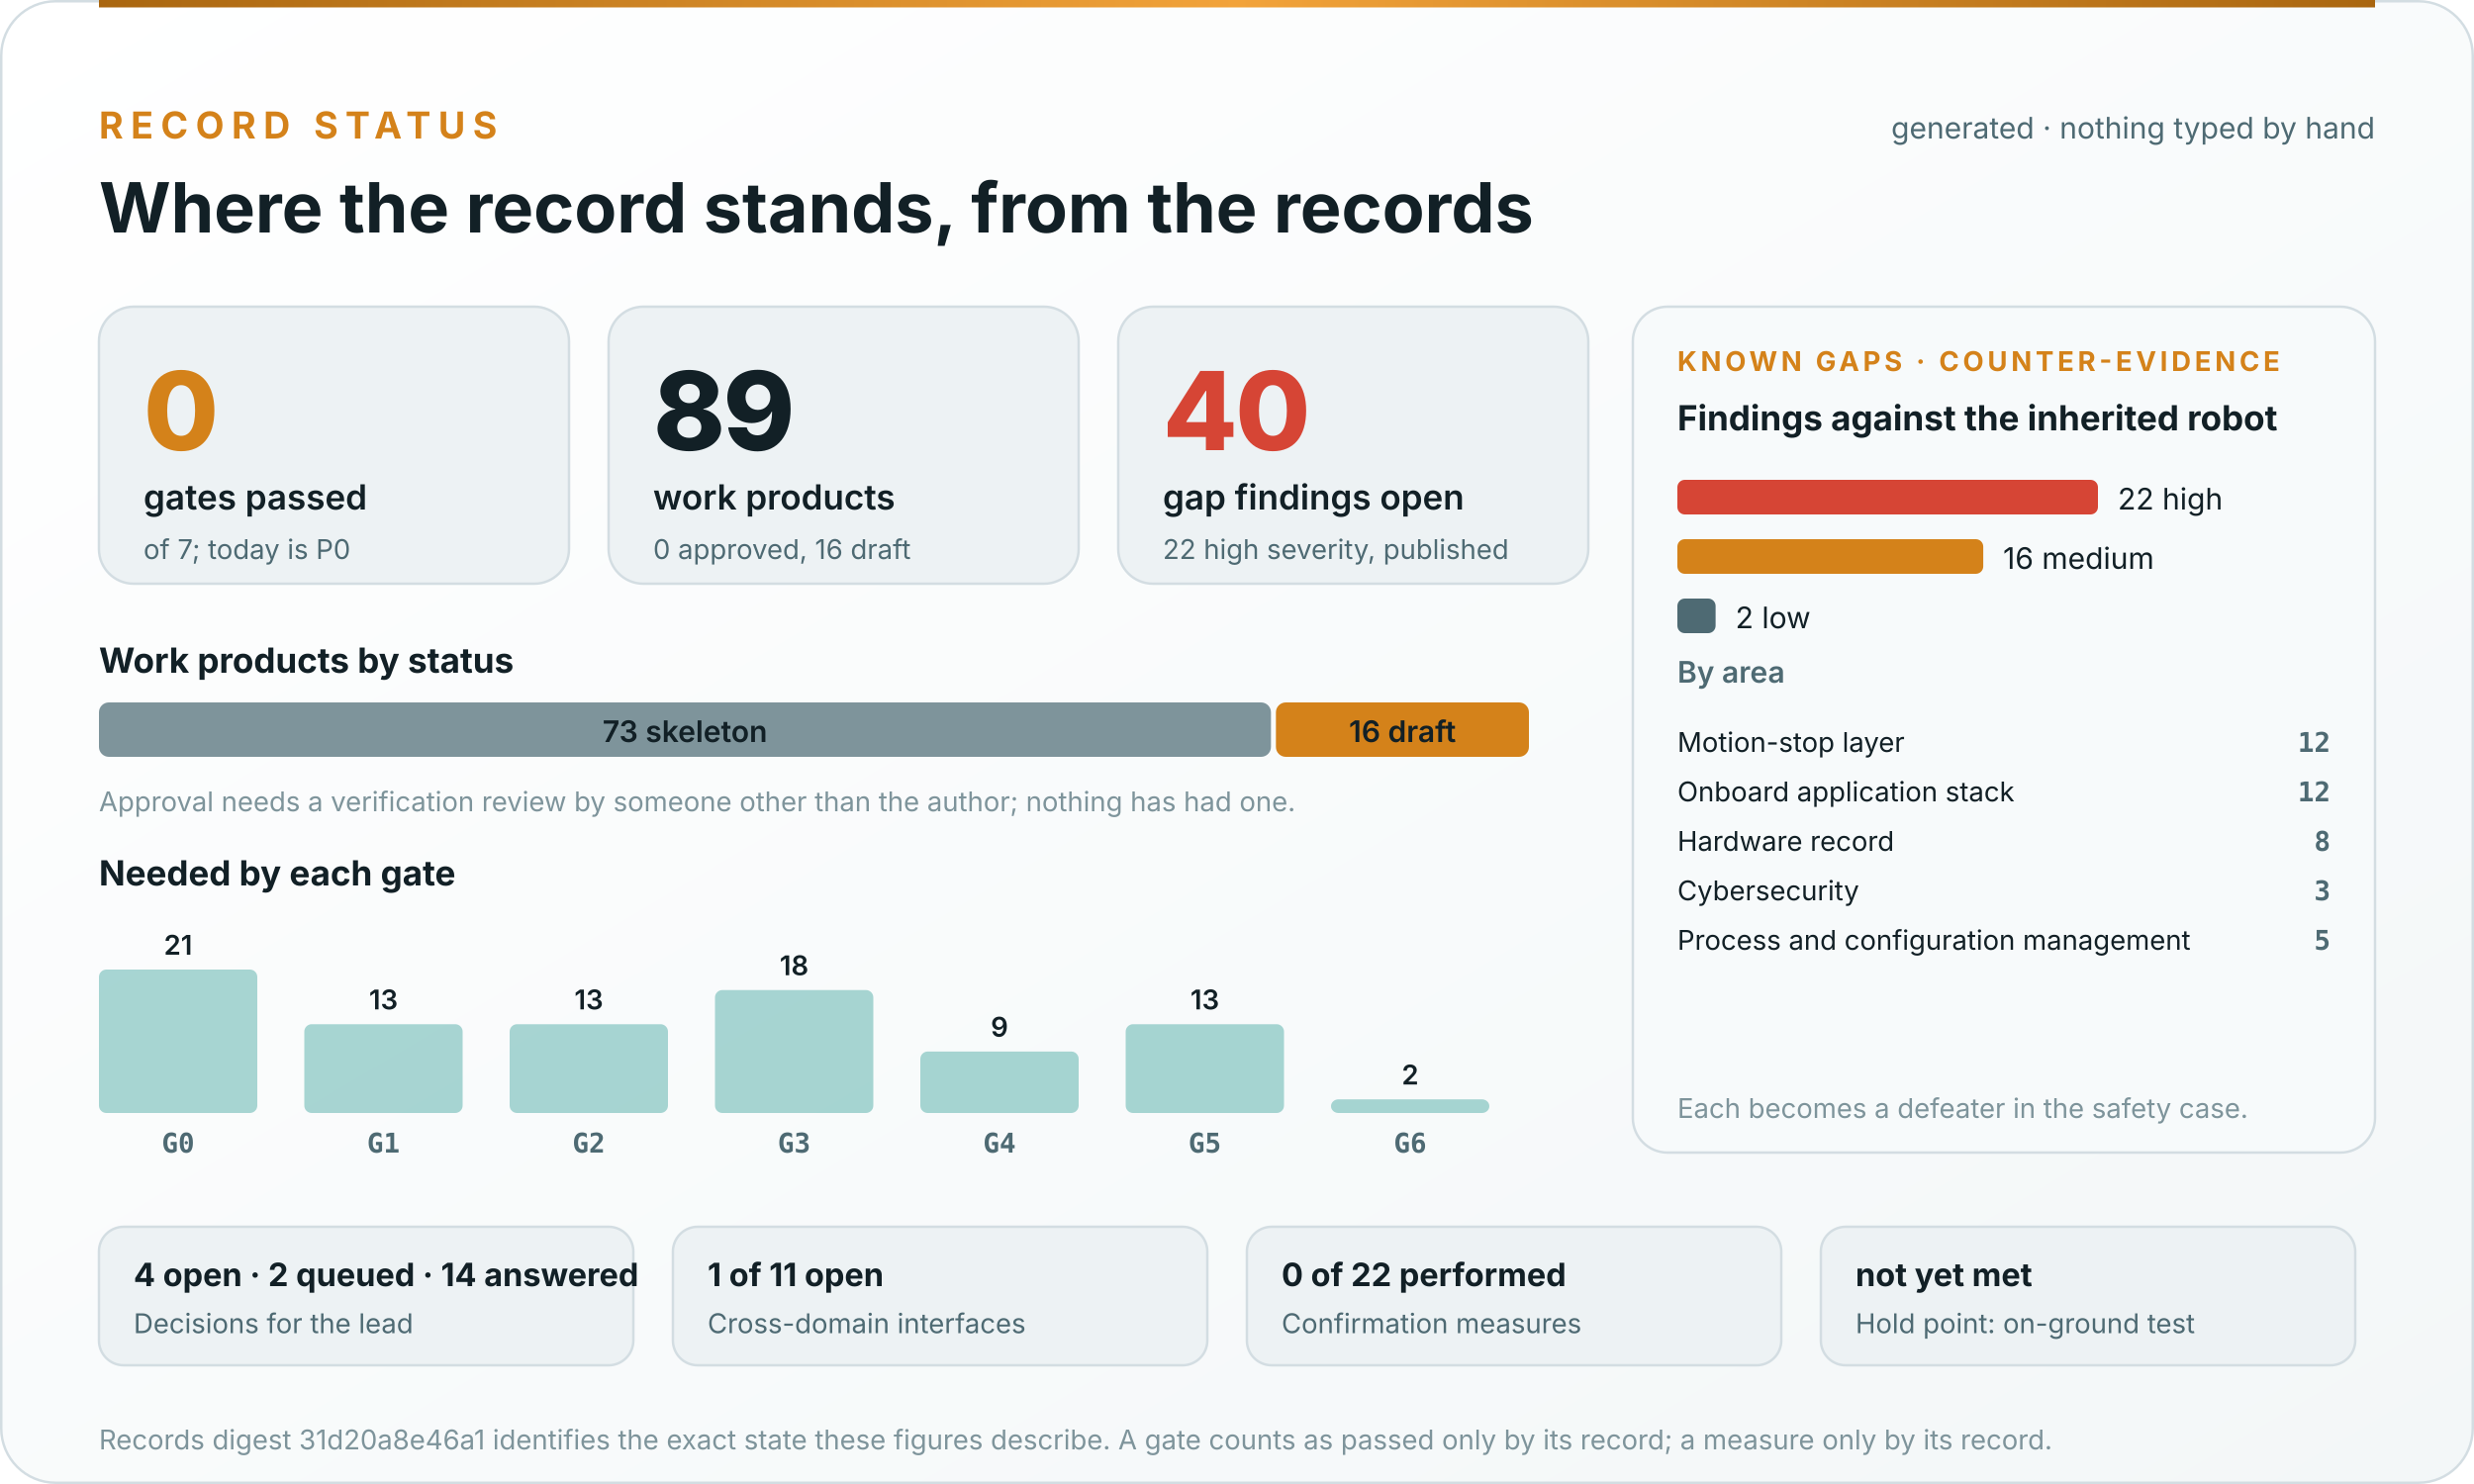
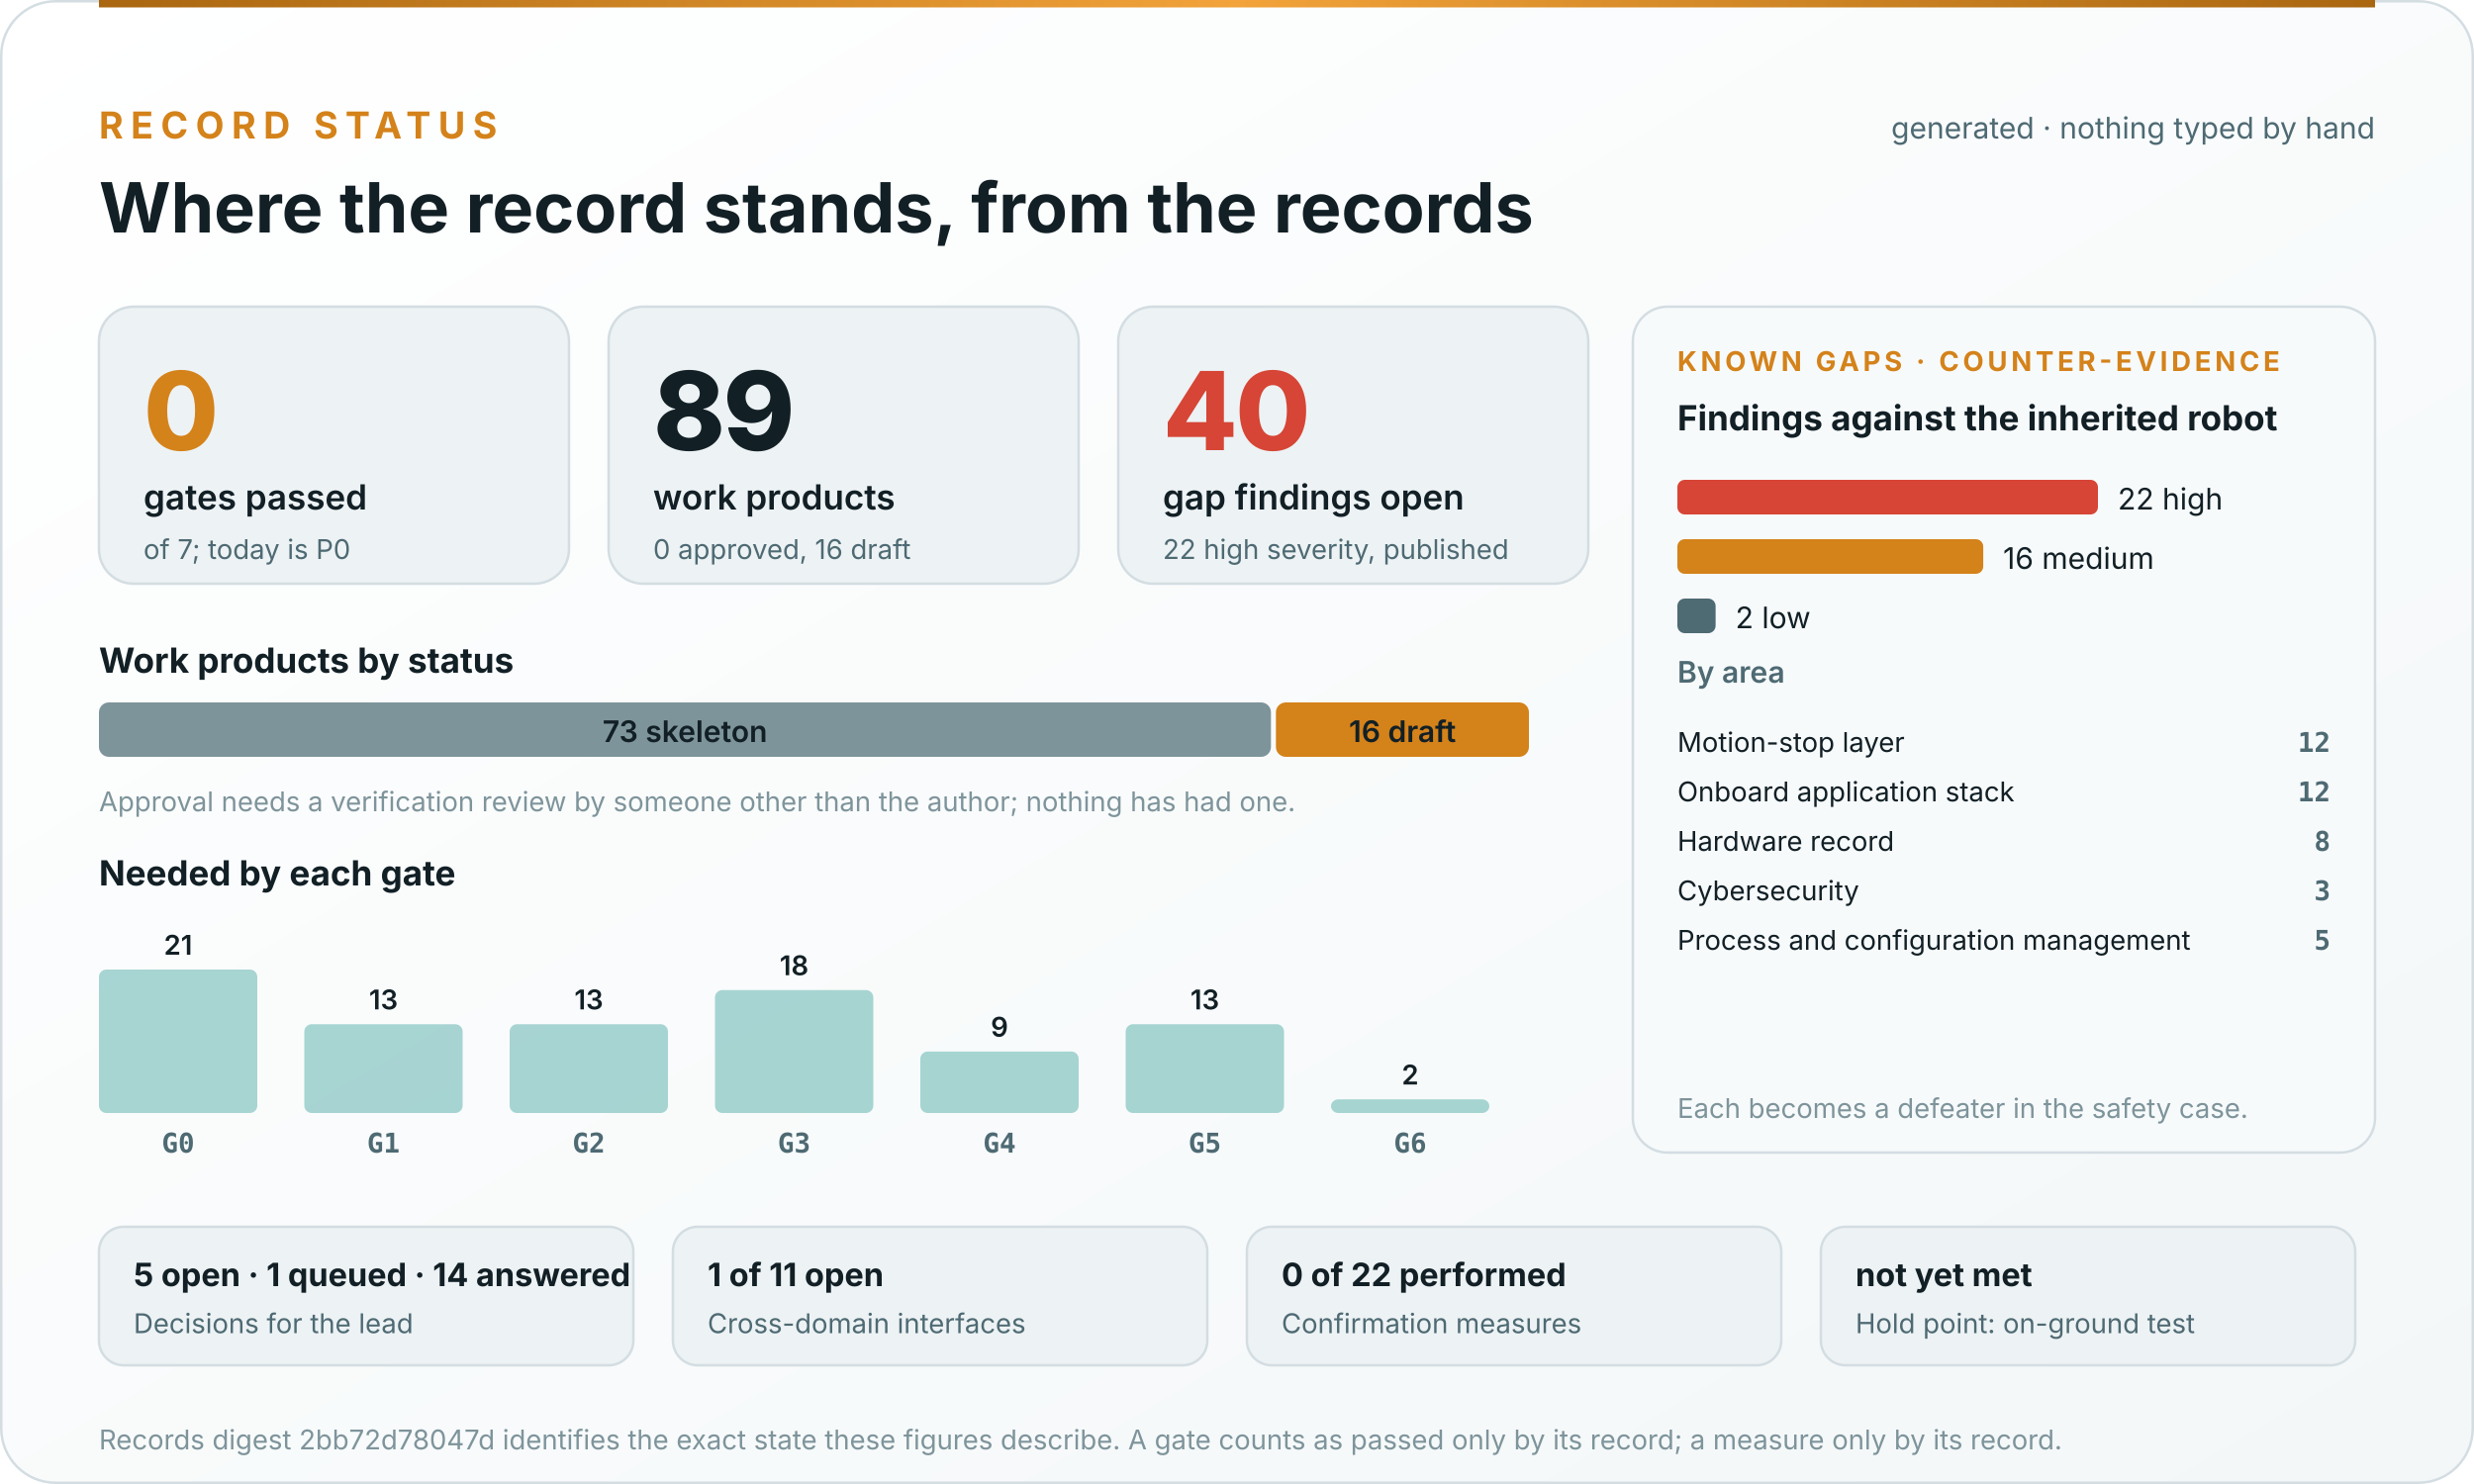
<svg xmlns="http://www.w3.org/2000/svg" width="1000" height="600" viewBox="0 0 1000 600" role="img" aria-labelledby="stat-t stat-d">
  <defs>
    <linearGradient id="stat-bg" x1="0" y1="0" x2="1" y2="1">
      <stop offset="0" stop-color="#FFFFFF" />
      <stop offset="1" stop-color="#F3F7F8" />
    </linearGradient>
    <linearGradient id="stat-amber" x1="0" y1="0" x2="1" y2="0">
      <stop offset="0" stop-color="#A8650F" />
      <stop offset="0.5" stop-color="#F2A33A" />
      <stop offset="1" stop-color="#A8650F" />
    </linearGradient>
  </defs>
  <rect x="0.5" y="0.5" width="999" height="599" rx="22" fill="url(#stat-bg)" stroke="#D3DDE2" />
  <rect x="40" y="0" width="920" height="3" fill="url(#stat-amber)" />
  <text x="40" y="56" font-family="Inter, 'Segoe UI', 'Helvetica Neue', Helvetica, Arial, sans-serif" font-size="15" font-weight="700" fill="#D4821A" text-anchor="start" letter-spacing="3">RECORD STATUS</text>
  <text x="40" y="94" font-family="Inter, 'Segoe UI', 'Helvetica Neue', Helvetica, Arial, sans-serif" font-size="28" font-weight="700" fill="#122026" text-anchor="start">Where the record stands, from the records</text>
  <text x="960" y="56" font-family="Inter, 'Segoe UI', 'Helvetica Neue', Helvetica, Arial, sans-serif" font-size="12" font-weight="400" fill="#4E6A73" text-anchor="end">generated · nothing typed by hand</text>
  <rect x="40" y="124" width="190" height="112" rx="14" fill="#EDF2F4" stroke="#D3DDE2" stroke-width="1" />
  <text x="58" y="182" font-family="Inter, 'Segoe UI', 'Helvetica Neue', Helvetica, Arial, sans-serif" font-size="44" font-weight="800" fill="#D4821A" text-anchor="start" letter-spacing="-1">0</text>
  <text x="58" y="206" font-family="Inter, 'Segoe UI', 'Helvetica Neue', Helvetica, Arial, sans-serif" font-size="14" font-weight="600" fill="#122026" text-anchor="start">gates passed</text>
  <text x="58" y="226" font-family="Inter, 'Segoe UI', 'Helvetica Neue', Helvetica, Arial, sans-serif" font-size="11" font-weight="400" fill="#4E6A73" text-anchor="start">of 7; today is P0</text>
  <rect x="246" y="124" width="190" height="112" rx="14" fill="#EDF2F4" stroke="#D3DDE2" stroke-width="1" />
  <text x="264" y="182" font-family="Inter, 'Segoe UI', 'Helvetica Neue', Helvetica, Arial, sans-serif" font-size="44" font-weight="800" fill="#122026" text-anchor="start" letter-spacing="-1">89</text>
  <text x="264" y="206" font-family="Inter, 'Segoe UI', 'Helvetica Neue', Helvetica, Arial, sans-serif" font-size="14" font-weight="600" fill="#122026" text-anchor="start">work products</text>
  <text x="264" y="226" font-family="Inter, 'Segoe UI', 'Helvetica Neue', Helvetica, Arial, sans-serif" font-size="11" font-weight="400" fill="#4E6A73" text-anchor="start">0 approved, 16 draft</text>
  <rect x="452" y="124" width="190" height="112" rx="14" fill="#EDF2F4" stroke="#D3DDE2" stroke-width="1" />
  <text x="470" y="182" font-family="Inter, 'Segoe UI', 'Helvetica Neue', Helvetica, Arial, sans-serif" font-size="44" font-weight="800" fill="#D64535" text-anchor="start" letter-spacing="-1">40</text>
  <text x="470" y="206" font-family="Inter, 'Segoe UI', 'Helvetica Neue', Helvetica, Arial, sans-serif" font-size="14" font-weight="600" fill="#122026" text-anchor="start">gap findings open</text>
  <text x="470" y="226" font-family="Inter, 'Segoe UI', 'Helvetica Neue', Helvetica, Arial, sans-serif" font-size="11" font-weight="400" fill="#4E6A73" text-anchor="start">22 high severity, published</text>
  <text x="40" y="272" font-family="Inter, 'Segoe UI', 'Helvetica Neue', Helvetica, Arial, sans-serif" font-size="14" font-weight="700" fill="#122026" text-anchor="start">Work products by status</text>
  <rect x="40" y="284" width="473.73" height="22" rx="4" fill="#7E949B" />
  <text x="276.865" y="300" font-family="Inter, 'Segoe UI', 'Helvetica Neue', Helvetica, Arial, sans-serif" font-size="12" font-weight="600" fill="#122026" text-anchor="middle">73 skeleton</text>
  <rect x="515.73" y="284" width="102.27" height="22" rx="4" fill="#D4821A" />
  <text x="566.865" y="300" font-family="Inter, 'Segoe UI', 'Helvetica Neue', Helvetica, Arial, sans-serif" font-size="12" font-weight="600" fill="#122026" text-anchor="middle">16 draft</text>
  <text x="40" y="328" font-family="Inter, 'Segoe UI', 'Helvetica Neue', Helvetica, Arial, sans-serif" font-size="11" font-weight="400" fill="#7E949B" text-anchor="start">Approval needs a verification review by someone other than the author; nothing has had one.</text>
  <text x="40" y="358" font-family="Inter, 'Segoe UI', 'Helvetica Neue', Helvetica, Arial, sans-serif" font-size="14" font-weight="700" fill="#122026" text-anchor="start">Needed by each gate</text>
  <rect x="40" y="392" width="64" height="58" rx="3" fill="#0E8C83" fill-opacity="0.35" />
  <text x="72" y="386" font-family="Inter, 'Segoe UI', 'Helvetica Neue', Helvetica, Arial, sans-serif" font-size="11" font-weight="600" fill="#122026" text-anchor="middle">21</text>
  <text x="72" y="466" font-family="'JetBrains Mono', 'SFMono-Regular', Menlo, Consolas, monospace" font-size="11" font-weight="600" fill="#4E6A73" text-anchor="middle">G0</text>
  <rect x="123" y="414.095" width="64" height="35.905" rx="3" fill="#0E8C83" fill-opacity="0.35" />
  <text x="155" y="408.095" font-family="Inter, 'Segoe UI', 'Helvetica Neue', Helvetica, Arial, sans-serif" font-size="11" font-weight="600" fill="#122026" text-anchor="middle">13</text>
  <text x="155" y="466" font-family="'JetBrains Mono', 'SFMono-Regular', Menlo, Consolas, monospace" font-size="11" font-weight="600" fill="#4E6A73" text-anchor="middle">G1</text>
  <rect x="206" y="414.095" width="64" height="35.905" rx="3" fill="#0E8C83" fill-opacity="0.35" />
  <text x="238" y="408.095" font-family="Inter, 'Segoe UI', 'Helvetica Neue', Helvetica, Arial, sans-serif" font-size="11" font-weight="600" fill="#122026" text-anchor="middle">13</text>
  <text x="238" y="466" font-family="'JetBrains Mono', 'SFMono-Regular', Menlo, Consolas, monospace" font-size="11" font-weight="600" fill="#4E6A73" text-anchor="middle">G2</text>
  <rect x="289" y="400.286" width="64" height="49.714" rx="3" fill="#0E8C83" fill-opacity="0.35" />
  <text x="321" y="394.286" font-family="Inter, 'Segoe UI', 'Helvetica Neue', Helvetica, Arial, sans-serif" font-size="11" font-weight="600" fill="#122026" text-anchor="middle">18</text>
  <text x="321" y="466" font-family="'JetBrains Mono', 'SFMono-Regular', Menlo, Consolas, monospace" font-size="11" font-weight="600" fill="#4E6A73" text-anchor="middle">G3</text>
  <rect x="372" y="425.143" width="64" height="24.857" rx="3" fill="#0E8C83" fill-opacity="0.35" />
  <text x="404" y="419.143" font-family="Inter, 'Segoe UI', 'Helvetica Neue', Helvetica, Arial, sans-serif" font-size="11" font-weight="600" fill="#122026" text-anchor="middle">9</text>
  <text x="404" y="466" font-family="'JetBrains Mono', 'SFMono-Regular', Menlo, Consolas, monospace" font-size="11" font-weight="600" fill="#4E6A73" text-anchor="middle">G4</text>
  <rect x="455" y="414.095" width="64" height="35.905" rx="3" fill="#0E8C83" fill-opacity="0.35" />
  <text x="487" y="408.095" font-family="Inter, 'Segoe UI', 'Helvetica Neue', Helvetica, Arial, sans-serif" font-size="11" font-weight="600" fill="#122026" text-anchor="middle">13</text>
  <text x="487" y="466" font-family="'JetBrains Mono', 'SFMono-Regular', Menlo, Consolas, monospace" font-size="11" font-weight="600" fill="#4E6A73" text-anchor="middle">G5</text>
  <rect x="538" y="444.476" width="64" height="5.524" rx="3" fill="#0E8C83" fill-opacity="0.35" />
  <text x="570" y="438.476" font-family="Inter, 'Segoe UI', 'Helvetica Neue', Helvetica, Arial, sans-serif" font-size="11" font-weight="600" fill="#122026" text-anchor="middle">2</text>
  <text x="570" y="466" font-family="'JetBrains Mono', 'SFMono-Regular', Menlo, Consolas, monospace" font-size="11" font-weight="600" fill="#4E6A73" text-anchor="middle">G6</text>
  <rect x="660" y="124" width="300" height="342" rx="14" fill="#F7FAFB" stroke="#D3DDE2" stroke-width="1" />
  <text x="678" y="150" font-family="Inter, 'Segoe UI', 'Helvetica Neue', Helvetica, Arial, sans-serif" font-size="11" font-weight="700" fill="#D4821A" text-anchor="start" letter-spacing="1.5">KNOWN GAPS · COUNTER-EVIDENCE</text>
  <text x="678" y="174" font-family="Inter, 'Segoe UI', 'Helvetica Neue', Helvetica, Arial, sans-serif" font-size="14" font-weight="700" fill="#122026" text-anchor="start">Findings against the inherited robot</text>
  <rect x="678" y="194" width="170" height="14" rx="3" fill="#D64535" />
  <text x="856" y="206" font-family="Inter, 'Segoe UI', 'Helvetica Neue', Helvetica, Arial, sans-serif" font-size="12" font-weight="400" fill="#122026" text-anchor="start">22 high</text>
  <rect x="678" y="218" width="123.636" height="14" rx="3" fill="#D4821A" />
  <text x="809.636" y="230" font-family="Inter, 'Segoe UI', 'Helvetica Neue', Helvetica, Arial, sans-serif" font-size="12" font-weight="400" fill="#122026" text-anchor="start">16 medium</text>
  <rect x="678" y="242" width="15.454" height="14" rx="3" fill="#4E6A73" />
  <text x="701.455" y="254" font-family="Inter, 'Segoe UI', 'Helvetica Neue', Helvetica, Arial, sans-serif" font-size="12" font-weight="400" fill="#122026" text-anchor="start">2 low</text>
  <text x="678" y="276" font-family="Inter, 'Segoe UI', 'Helvetica Neue', Helvetica, Arial, sans-serif" font-size="12" font-weight="600" fill="#4E6A73" text-anchor="start">By area</text>
  <text x="678" y="304" font-family="Inter, 'Segoe UI', 'Helvetica Neue', Helvetica, Arial, sans-serif" font-size="11" font-weight="400" fill="#122026" text-anchor="start">Motion-stop layer</text>
  <text x="942" y="304" font-family="'JetBrains Mono', 'SFMono-Regular', Menlo, Consolas, monospace" font-size="11" font-weight="600" fill="#4E6A73" text-anchor="end">12</text>
  <text x="678" y="324" font-family="Inter, 'Segoe UI', 'Helvetica Neue', Helvetica, Arial, sans-serif" font-size="11" font-weight="400" fill="#122026" text-anchor="start">Onboard application stack</text>
  <text x="942" y="324" font-family="'JetBrains Mono', 'SFMono-Regular', Menlo, Consolas, monospace" font-size="11" font-weight="600" fill="#4E6A73" text-anchor="end">12</text>
  <text x="678" y="344" font-family="Inter, 'Segoe UI', 'Helvetica Neue', Helvetica, Arial, sans-serif" font-size="11" font-weight="400" fill="#122026" text-anchor="start">Hardware record</text>
  <text x="942" y="344" font-family="'JetBrains Mono', 'SFMono-Regular', Menlo, Consolas, monospace" font-size="11" font-weight="600" fill="#4E6A73" text-anchor="end">8</text>
  <text x="678" y="364" font-family="Inter, 'Segoe UI', 'Helvetica Neue', Helvetica, Arial, sans-serif" font-size="11" font-weight="400" fill="#122026" text-anchor="start">Cybersecurity</text>
  <text x="942" y="364" font-family="'JetBrains Mono', 'SFMono-Regular', Menlo, Consolas, monospace" font-size="11" font-weight="600" fill="#4E6A73" text-anchor="end">3</text>
  <text x="678" y="384" font-family="Inter, 'Segoe UI', 'Helvetica Neue', Helvetica, Arial, sans-serif" font-size="11" font-weight="400" fill="#122026" text-anchor="start">Process and configuration management</text>
  <text x="942" y="384" font-family="'JetBrains Mono', 'SFMono-Regular', Menlo, Consolas, monospace" font-size="11" font-weight="600" fill="#4E6A73" text-anchor="end">5</text>
  <text x="678" y="452" font-family="Inter, 'Segoe UI', 'Helvetica Neue', Helvetica, Arial, sans-serif" font-size="11" font-weight="400" fill="#7E949B" text-anchor="start">Each becomes a defeater in the safety case.</text>
  <rect x="40" y="496" width="216" height="56" rx="10" fill="#EDF2F4" stroke="#D3DDE2" stroke-width="1" />
-   <text x="54" y="520" font-family="Inter, 'Segoe UI', 'Helvetica Neue', Helvetica, Arial, sans-serif" font-size="13" font-weight="700" fill="#122026" text-anchor="start">4 open · 2 queued · 14 answered</text>
+   <text x="54" y="520" font-family="Inter, 'Segoe UI', 'Helvetica Neue', Helvetica, Arial, sans-serif" font-size="13" font-weight="700" fill="#122026" text-anchor="start">5 open · 1 queued · 14 answered</text>
  <text x="54" y="539" font-family="Inter, 'Segoe UI', 'Helvetica Neue', Helvetica, Arial, sans-serif" font-size="11" font-weight="400" fill="#4E6A73" text-anchor="start">Decisions for the lead</text>
  <rect x="272" y="496" width="216" height="56" rx="10" fill="#EDF2F4" stroke="#D3DDE2" stroke-width="1" />
  <text x="286" y="520" font-family="Inter, 'Segoe UI', 'Helvetica Neue', Helvetica, Arial, sans-serif" font-size="13" font-weight="700" fill="#122026" text-anchor="start">1 of 11 open</text>
  <text x="286" y="539" font-family="Inter, 'Segoe UI', 'Helvetica Neue', Helvetica, Arial, sans-serif" font-size="11" font-weight="400" fill="#4E6A73" text-anchor="start">Cross-domain interfaces</text>
  <rect x="504" y="496" width="216" height="56" rx="10" fill="#EDF2F4" stroke="#D3DDE2" stroke-width="1" />
  <text x="518" y="520" font-family="Inter, 'Segoe UI', 'Helvetica Neue', Helvetica, Arial, sans-serif" font-size="13" font-weight="700" fill="#122026" text-anchor="start">0 of 22 performed</text>
  <text x="518" y="539" font-family="Inter, 'Segoe UI', 'Helvetica Neue', Helvetica, Arial, sans-serif" font-size="11" font-weight="400" fill="#4E6A73" text-anchor="start">Confirmation measures</text>
  <rect x="736" y="496" width="216" height="56" rx="10" fill="#EDF2F4" stroke="#D3DDE2" stroke-width="1" />
  <text x="750" y="520" font-family="Inter, 'Segoe UI', 'Helvetica Neue', Helvetica, Arial, sans-serif" font-size="13" font-weight="700" fill="#122026" text-anchor="start">not yet met</text>
  <text x="750" y="539" font-family="Inter, 'Segoe UI', 'Helvetica Neue', Helvetica, Arial, sans-serif" font-size="11" font-weight="400" fill="#4E6A73" text-anchor="start">Hold point: on-ground test</text>
-   <text x="40" y="586" font-family="Inter, 'Segoe UI', 'Helvetica Neue', Helvetica, Arial, sans-serif" font-size="11" font-weight="400" fill="#7E949B" text-anchor="start">Records digest 31d20a8e46a1 identifies the exact state these figures describe. A gate counts as passed only by its record; a measure only by its record.</text>
+   <text x="40" y="586" font-family="Inter, 'Segoe UI', 'Helvetica Neue', Helvetica, Arial, sans-serif" font-size="11" font-weight="400" fill="#7E949B" text-anchor="start">Records digest 2bb72d78047d identifies the exact state these figures describe. A gate counts as passed only by its record; a measure only by its record.</text>
</svg>
